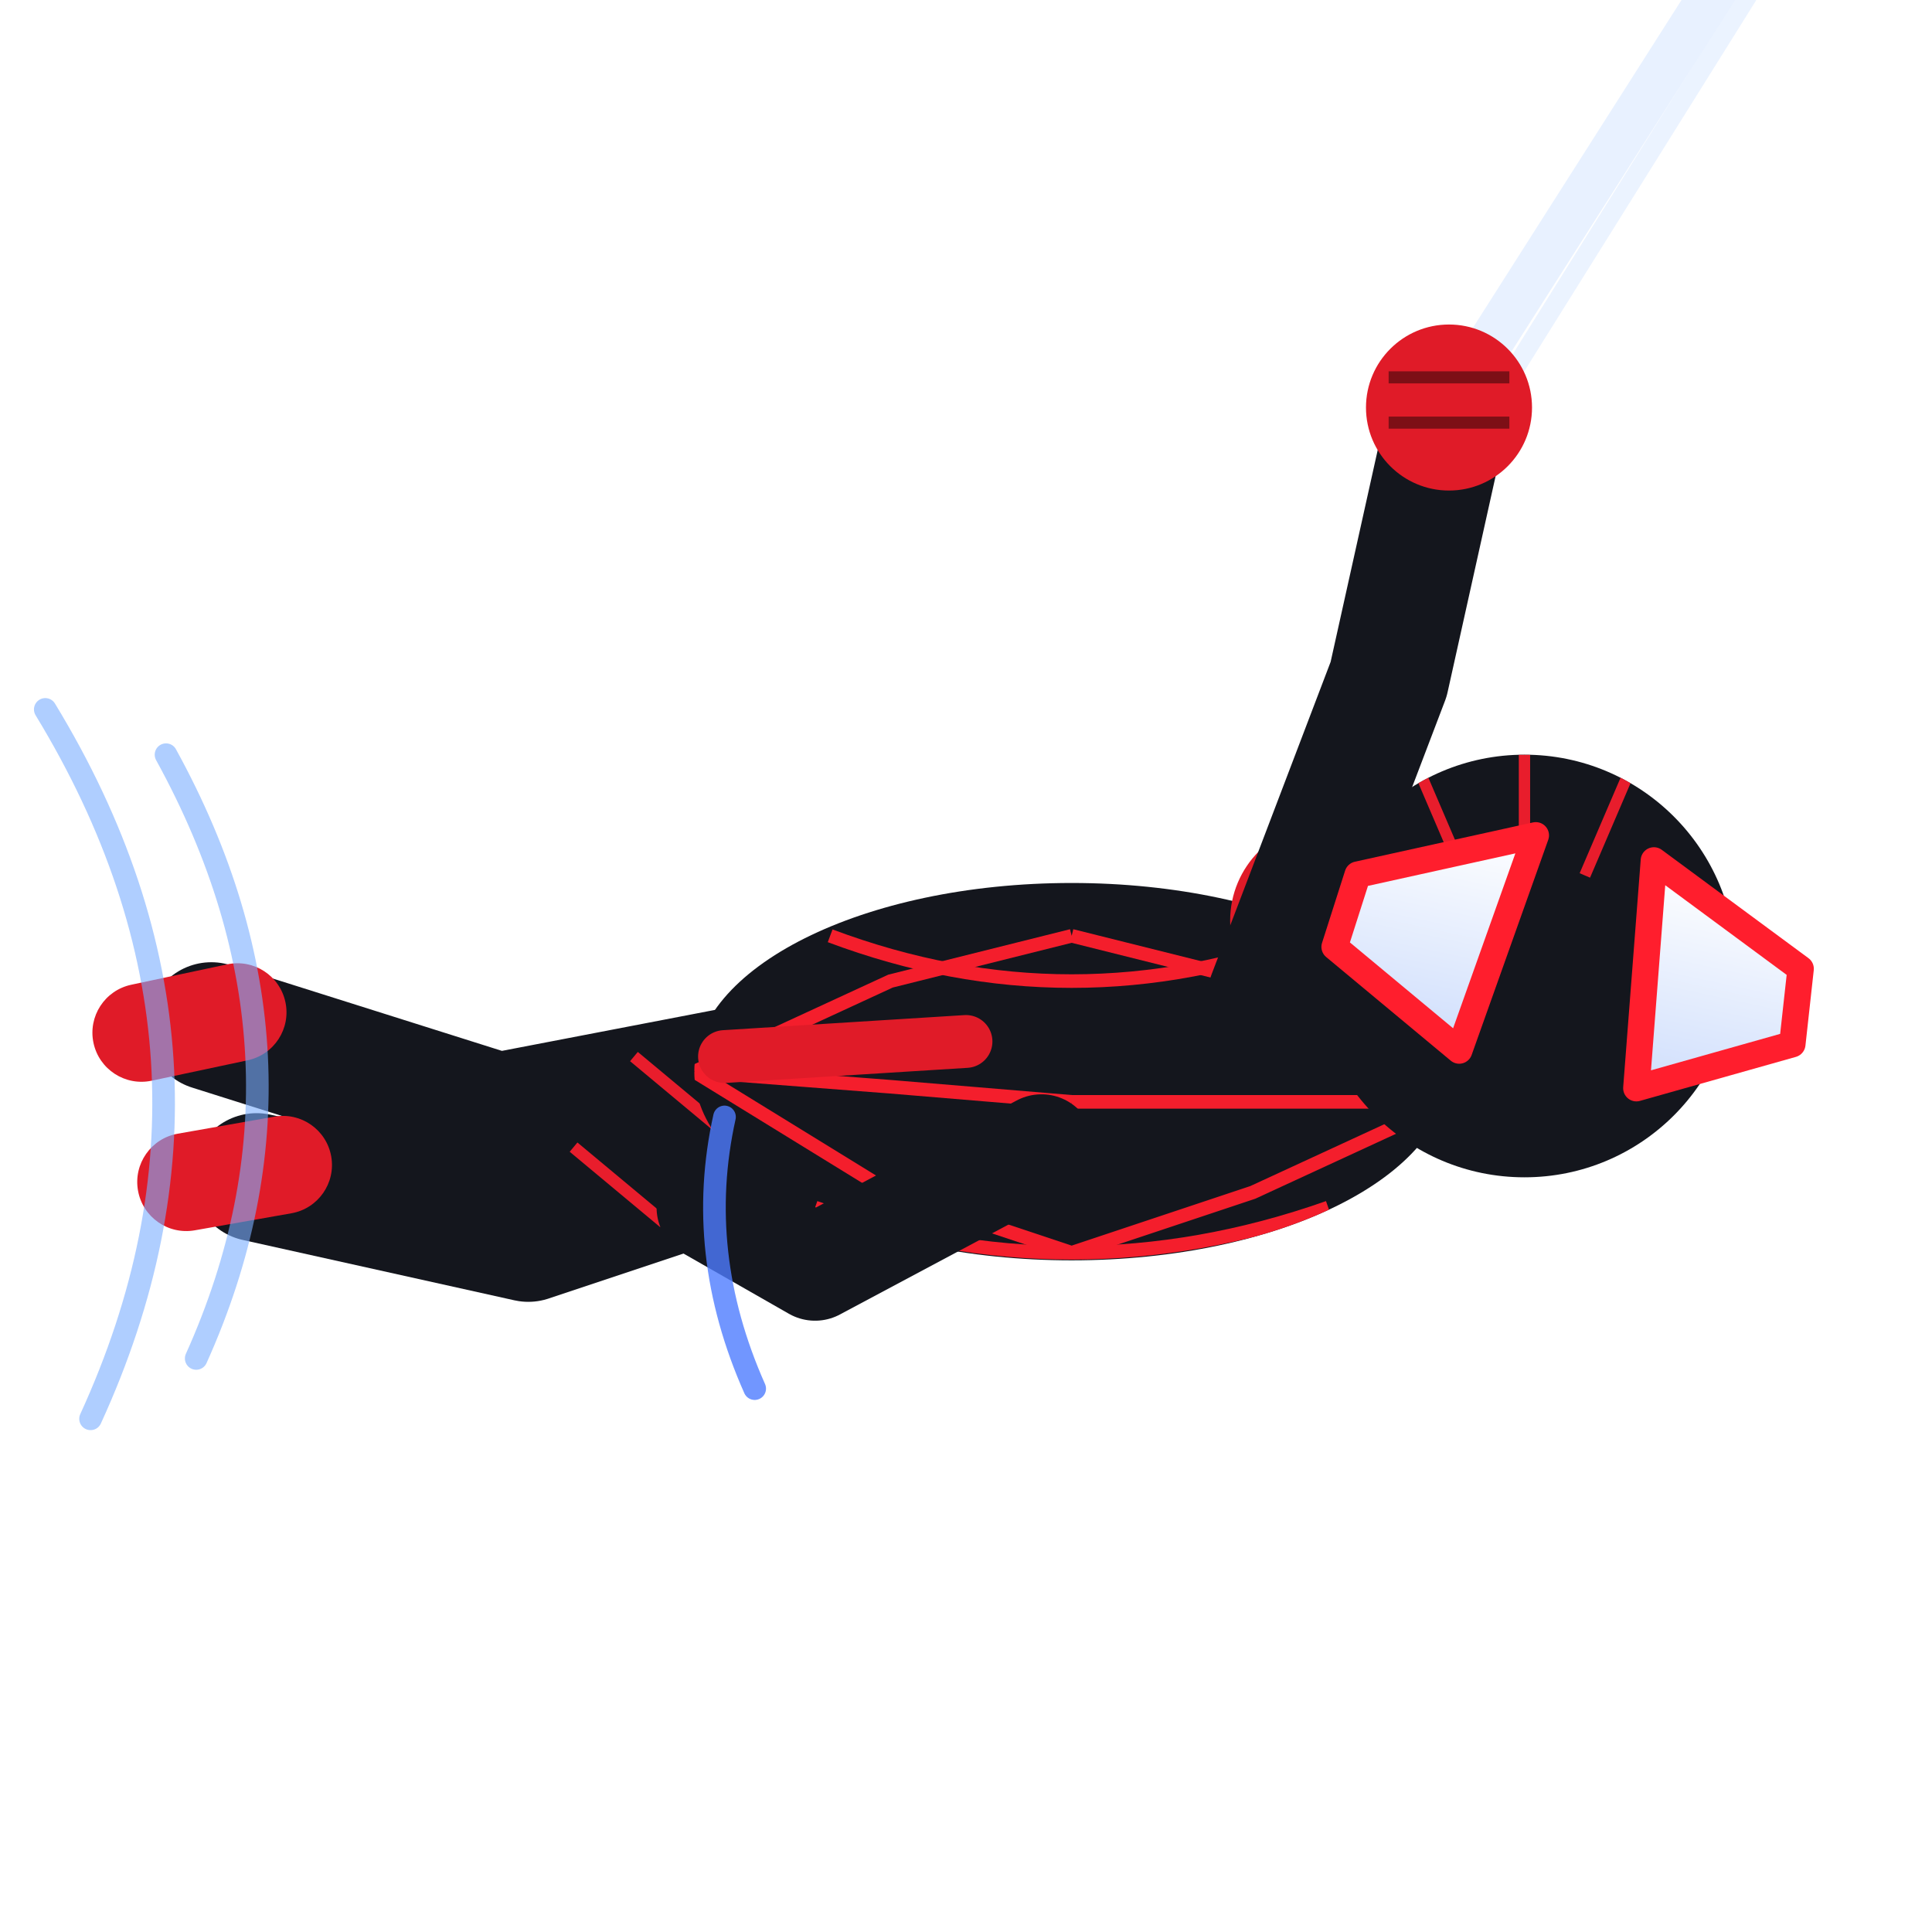
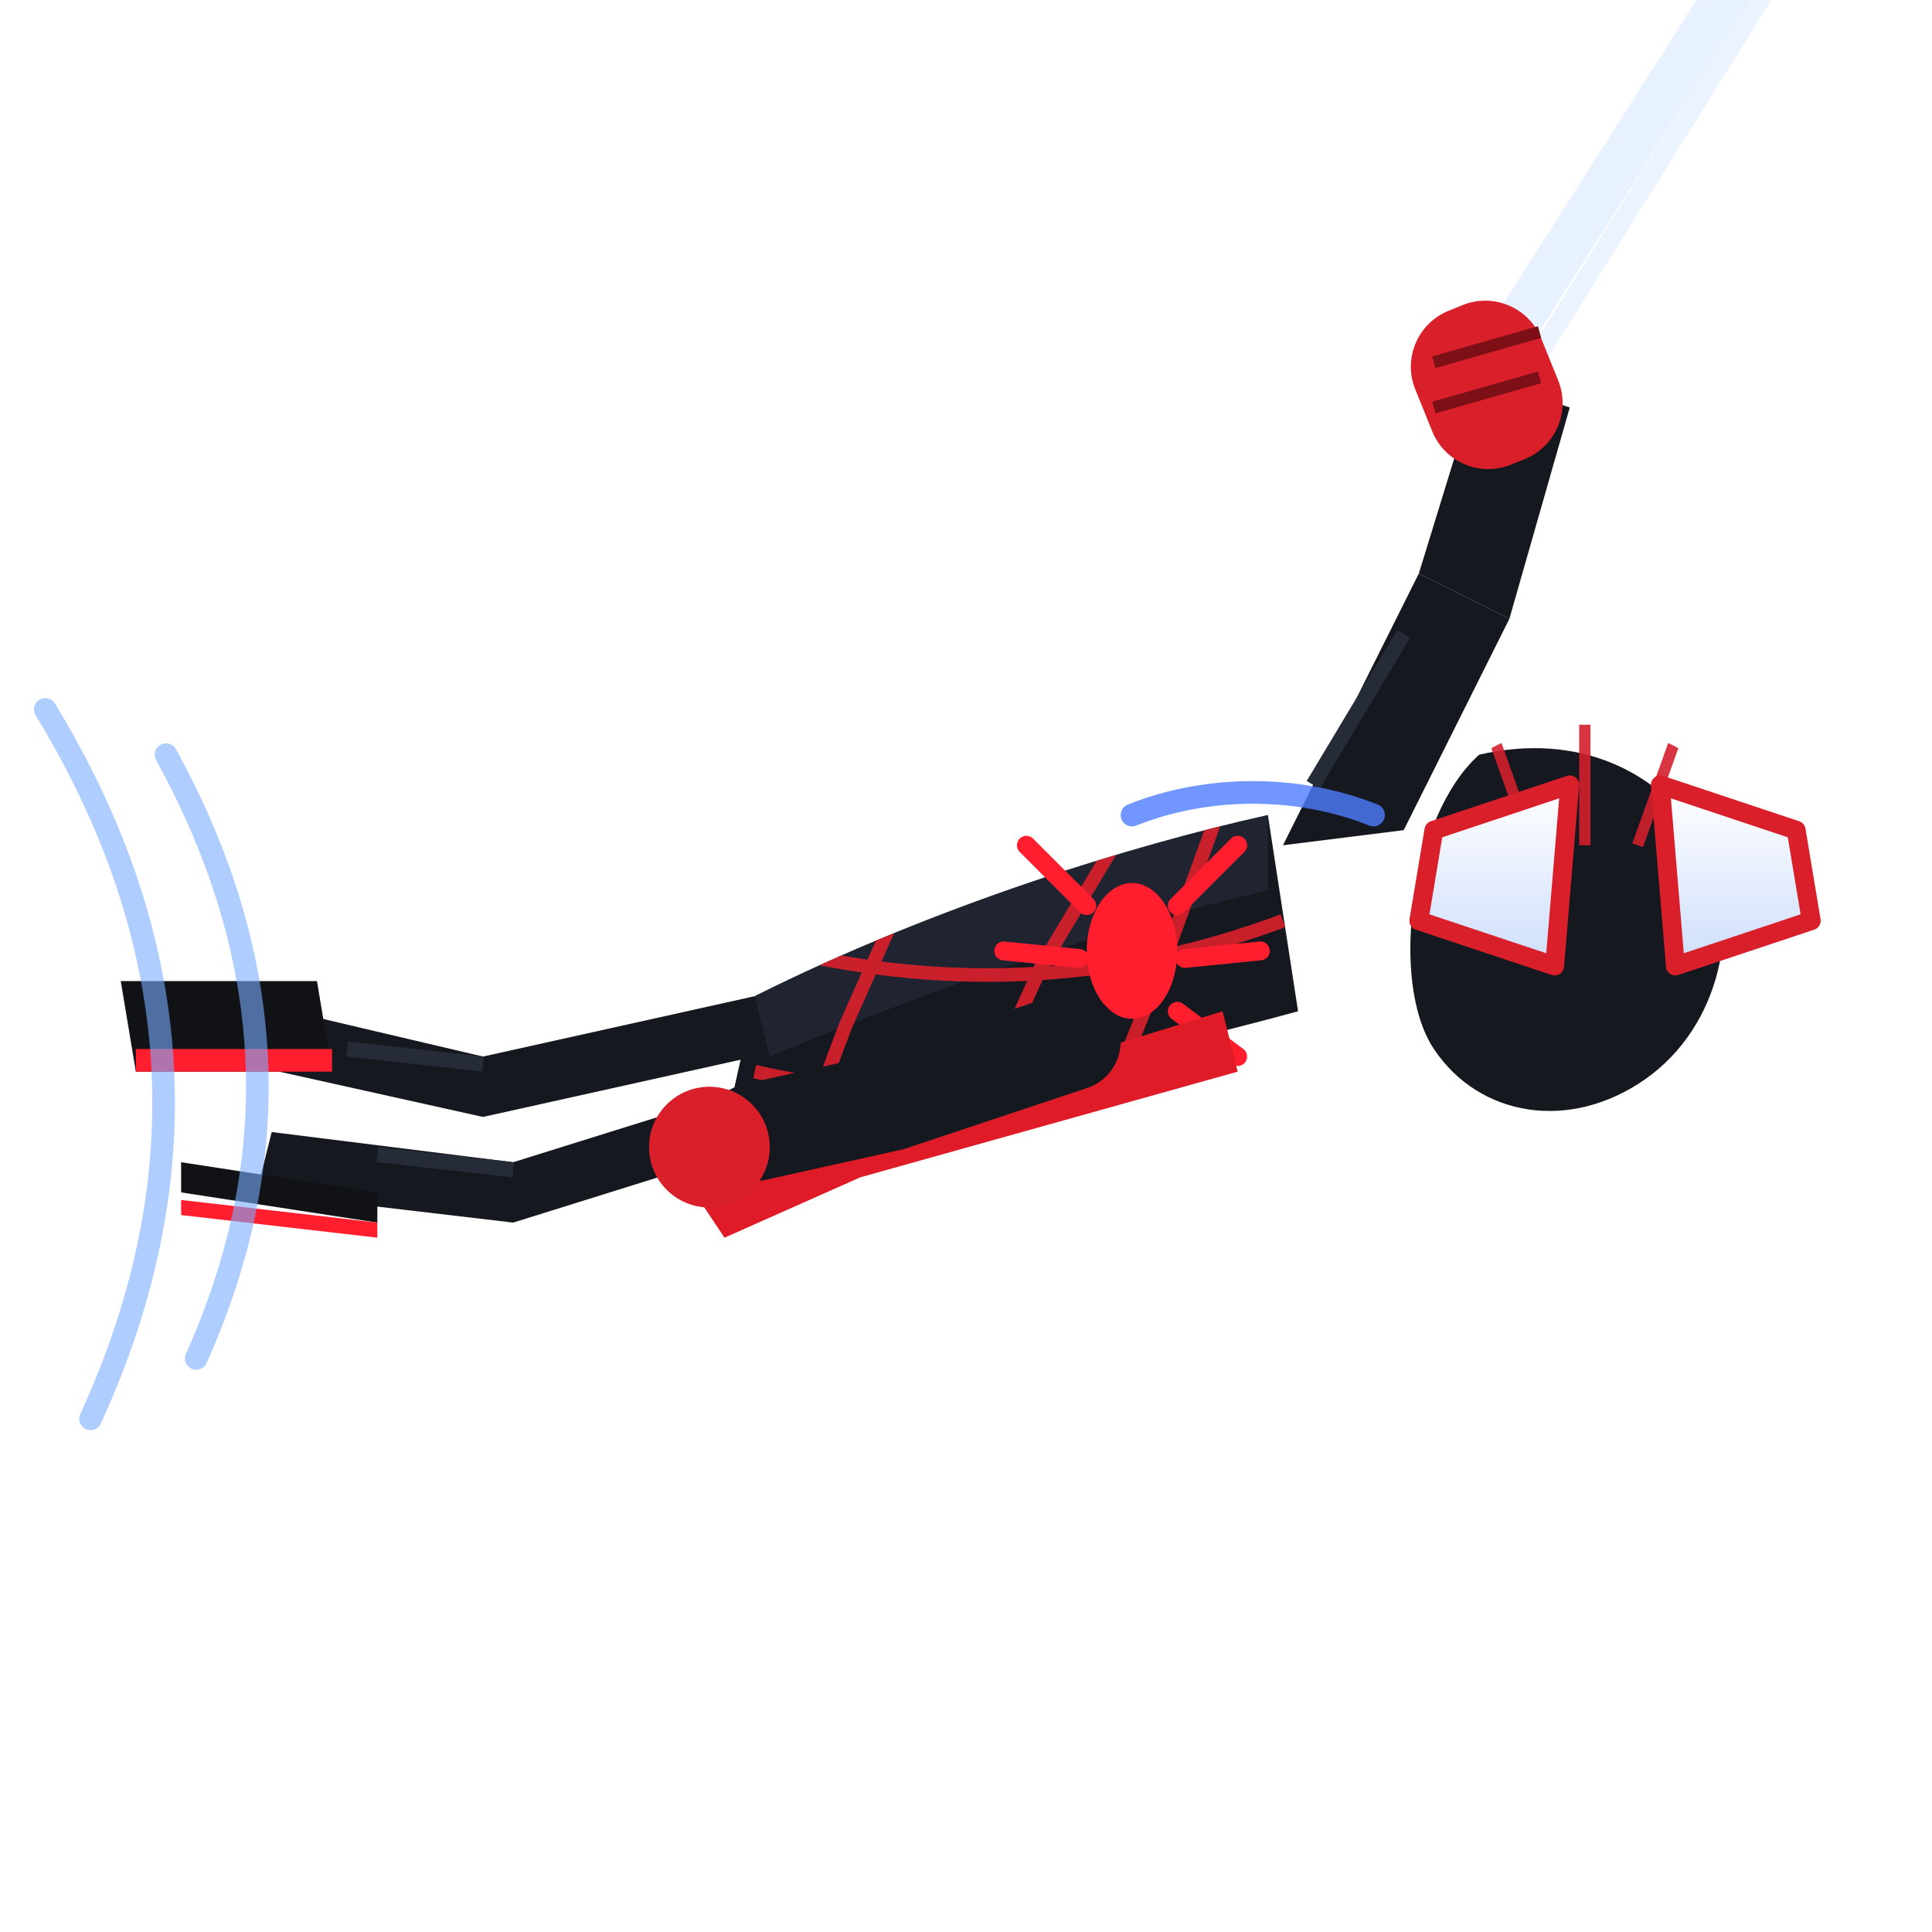
<svg xmlns="http://www.w3.org/2000/svg" width="256" height="256" viewBox="0 0 256 256">
  <defs>
    <linearGradient id="eg" x1="0" y1="0" x2="0" y2="1">
      <stop offset="0%" stop-color="#ffffff" />
      <stop offset="100%" stop-color="#cfdefc" />
    </linearGradient>
-     <clipPath id="torsoClip">
-       <ellipse cx="142" cy="142" rx="50" ry="25" />
+     <clipPath id="tClip">
+       <path d="M168,108 C150,112 124,120 100,132 L96,150 C122,146 150,140 172,134 Z" />
    </clipPath>
-     <clipPath id="headClip">
-       <circle cx="202" cy="128" r="28" />
+     <clipPath id="hClip">
+       <circle cx="210" cy="122" r="26" />
    </clipPath>
  </defs>
-   <path d="M192,54 L234,-12" stroke="#e8f1ff" stroke-width="6" stroke-linecap="round" />
-   <path d="M200,50 L240,-14" stroke="#e8f1ff" stroke-width="2.5" stroke-linecap="round" opacity="0.85" />
-   <path d="M118,138 L66,148 L28,136" stroke="#14161d" stroke-width="17" stroke-linecap="round" stroke-linejoin="round" fill="none" />
-   <path d="M118,148 L70,164 L34,156" stroke="#14161d" stroke-width="17" stroke-linecap="round" stroke-linejoin="round" fill="none" />
-   <g stroke="#ff1e2d" stroke-width="1.6" opacity="0.9">
-     <path d="M84,140 L96,150 M76,152 L88,162" fill="none" />
+   <path d="M194,54 L236,-12" stroke="#e8f1ff" stroke-width="6" stroke-linecap="round" />
+   <path d="M202,50 L242,-14" stroke="#e8f1ff" stroke-width="2.5" stroke-linecap="round" opacity="0.85" />
+   <path d="M150,128 L118,138 L92,150 L96,158 L124,148 L152,138 Z" fill="#16181f" />
+   <path d="M120,140 L132,146" stroke="#262b38" stroke-width="2" />
+   <path d="M100,132 L64,140 L30,132 L28,140 L64,148 L100,140 Z" fill="#16181f" />
+   <path d="M100,144 L68,154 L36,150 L34,158 L68,162 L100,152 Z" fill="#16181f" />
+   <path d="M64,141 L46,139 M68,155 L50,153" stroke="#262b38" stroke-width="2" />
+   <path d="M16,130 L42,130 L44,142 L18,142 Z" fill="#101216" />
+   <path d="M24,154 L50,158 L50,162 L24,158 Z" fill="#101216" />
+   <path d="M18,139 L44,139 L44,142 L18,142 Z M24,159 L50,162 L50,164 L24,161 Z" fill="#ff1e2d" />
+   <path d="M168,108 C150,112 124,120 100,132 L96,150 C122,146 150,140 172,134 Z" fill="#16181f" />
+   <path d="M168,108 C150,112 124,120 100,132 L102,140 C126,130 150,122 168,118 Z" fill="#232838" opacity="0.7" />
+   <g clip-path="url(#tClip)" stroke="#d21f2c" stroke-width="1.8" fill="none" opacity="0.95">
+     <path d="M150,108 L138,128 L128,150 M162,106 L154,128 L146,148 M120,118 L112,136 L106,152" />
+     <path d="M104,126 Q138,134 170,122 M100,142 Q136,150 172,140" />
  </g>
-   <rect x="12" y="129" width="26" height="13" rx="6.5" fill="#e01b28" transform="rotate(-12 25 135)" />
-   <rect x="18" y="149" width="26" height="13" rx="6.5" fill="#e01b28" transform="rotate(-10 31 155)" />
-   <ellipse cx="142" cy="142" rx="50" ry="25" fill="#14161d" />
-   <g clip-path="url(#torsoClip)" stroke="#ff1e2d" stroke-width="1.8" fill="none" opacity="0.95">
-     <path d="M92,142 L118,130 L142,124 M92,142 L118,144 L142,146 M92,142 L118,158 L142,166 M142,124 L166,130 L192,142 M142,146 L168,146 L194,146 M142,166 L166,158 L192,146" />
-     <path d="M110,124 Q142,136 174,124 M108,160 Q142,172 176,160" />
+   <g stroke="#ff1e2d" stroke-width="2.5" stroke-linecap="round">
+     <ellipse cx="150" cy="126" rx="6" ry="9" fill="#ff1e2d" stroke="none" />
+     <path d="M144,120 L136,112 M143,127 L133,126 M144,134 L136,140 M156,120 L164,112 M157,127 L167,126 M156,134 L164,140" fill="none" />
  </g>
-   <path d="M138,152 L108,168 L94,160" stroke="#14161d" stroke-width="14" stroke-linecap="round" stroke-linejoin="round" fill="none" />
-   <circle cx="176" cy="122" r="13" fill="#e01b28" />
-   <path d="M168,132 L184,90 L192,54" stroke="#14161d" stroke-width="16" stroke-linecap="round" stroke-linejoin="round" fill="none" />
-   <circle cx="192" cy="54" r="11" fill="#e01b28" />
-   <path d="M184,50 L200,50 M184,56 L200,56" stroke="#7d0f16" stroke-width="1.6" />
-   <path d="M96,148 Q92,166 100,184" stroke="#4d7cff" stroke-width="3" fill="none" opacity="0.8" stroke-linecap="round" />
-   <circle cx="202" cy="128" r="28" fill="#14161d" />
-   <g clip-path="url(#headClip)" stroke="#ff1e2d" stroke-width="1.5" fill="none" opacity="0.9">
-     <path d="M202,100 L202,116 M188,102 L194,116 M216,102 L210,116" />
+   <path d="M162,134 L110,150 L92,158 L96,164 L114,156 L164,142 Z" fill="#e01b28" />
+   <path d="M142,138 L118,146 L100,150" stroke="#16181f" stroke-width="13" stroke-linecap="round" fill="none" />
+   <circle cx="94" cy="152" r="8" fill="#d81f2a" />
+   <path d="M170,112 L186,110 L200,82 L188,76 Z" fill="#16181f" />
+   <path d="M174,104 L186,84" stroke="#262b38" stroke-width="2" />
+   <path d="M200,82 L188,76 L196,50 L208,54 Z" fill="#16181f" />
+   <rect x="186" y="42" width="22" height="18" rx="8" fill="#d81f2a" transform="rotate(68 197 51)" />
+   <path d="M190,48 L204,44 M190,54 L204,50" stroke="#7d0f16" stroke-width="1.6" />
+   <path d="M150,108 C160,104 172,104 182,108" stroke="#4d7cff" stroke-width="3" fill="none" opacity="0.8" stroke-linecap="round" />
+   <path d="M196,100 C209,97 220,102 226,112 C231,122 228,136 218,143 C208,150 196,148 190,139 C184,130 187,108 196,100 Z" fill="#16181f" />
+   <g clip-path="url(#hClip)" stroke="#d21f2c" stroke-width="1.5" fill="none" opacity="0.9">
+     <path d="M210,96 L210,112 M198,98 L203,112 M222,98 L217,112" />
  </g>
-   <g transform="translate(208,128) rotate(12)">
-     <path d="M-30,-6 L-8,-16 L-12,14 L-31,4 Z" fill="url(#eg)" stroke="#ff1e2d" stroke-width="3.5" stroke-linejoin="round" />
-     <path d="M30,-6 L8,-16 L12,14 L31,4 Z" fill="url(#eg)" stroke="#ff1e2d" stroke-width="3.5" stroke-linejoin="round" />
+   <g transform="translate(6,2)">
+     <path d="M184,108 L202,102 L200,126 L182,120 Z" fill="url(#eg)" stroke="#d81f2a" stroke-width="2.5" stroke-linejoin="round" />
+     <path d="M232,108 L214,102 L216,126 L234,120 Z" fill="url(#eg)" stroke="#d81f2a" stroke-width="2.5" stroke-linejoin="round" />
  </g>
-   <path d="M96,140 L128,138" stroke="#e01b28" stroke-width="7" stroke-linecap="round" />
  <g stroke="#79adff" stroke-width="3" stroke-linecap="round" fill="none" opacity="0.6">
    <path d="M22,100 Q44,140 26,180" />
    <path d="M6,94 Q34,140 12,188" />
  </g>
</svg>
